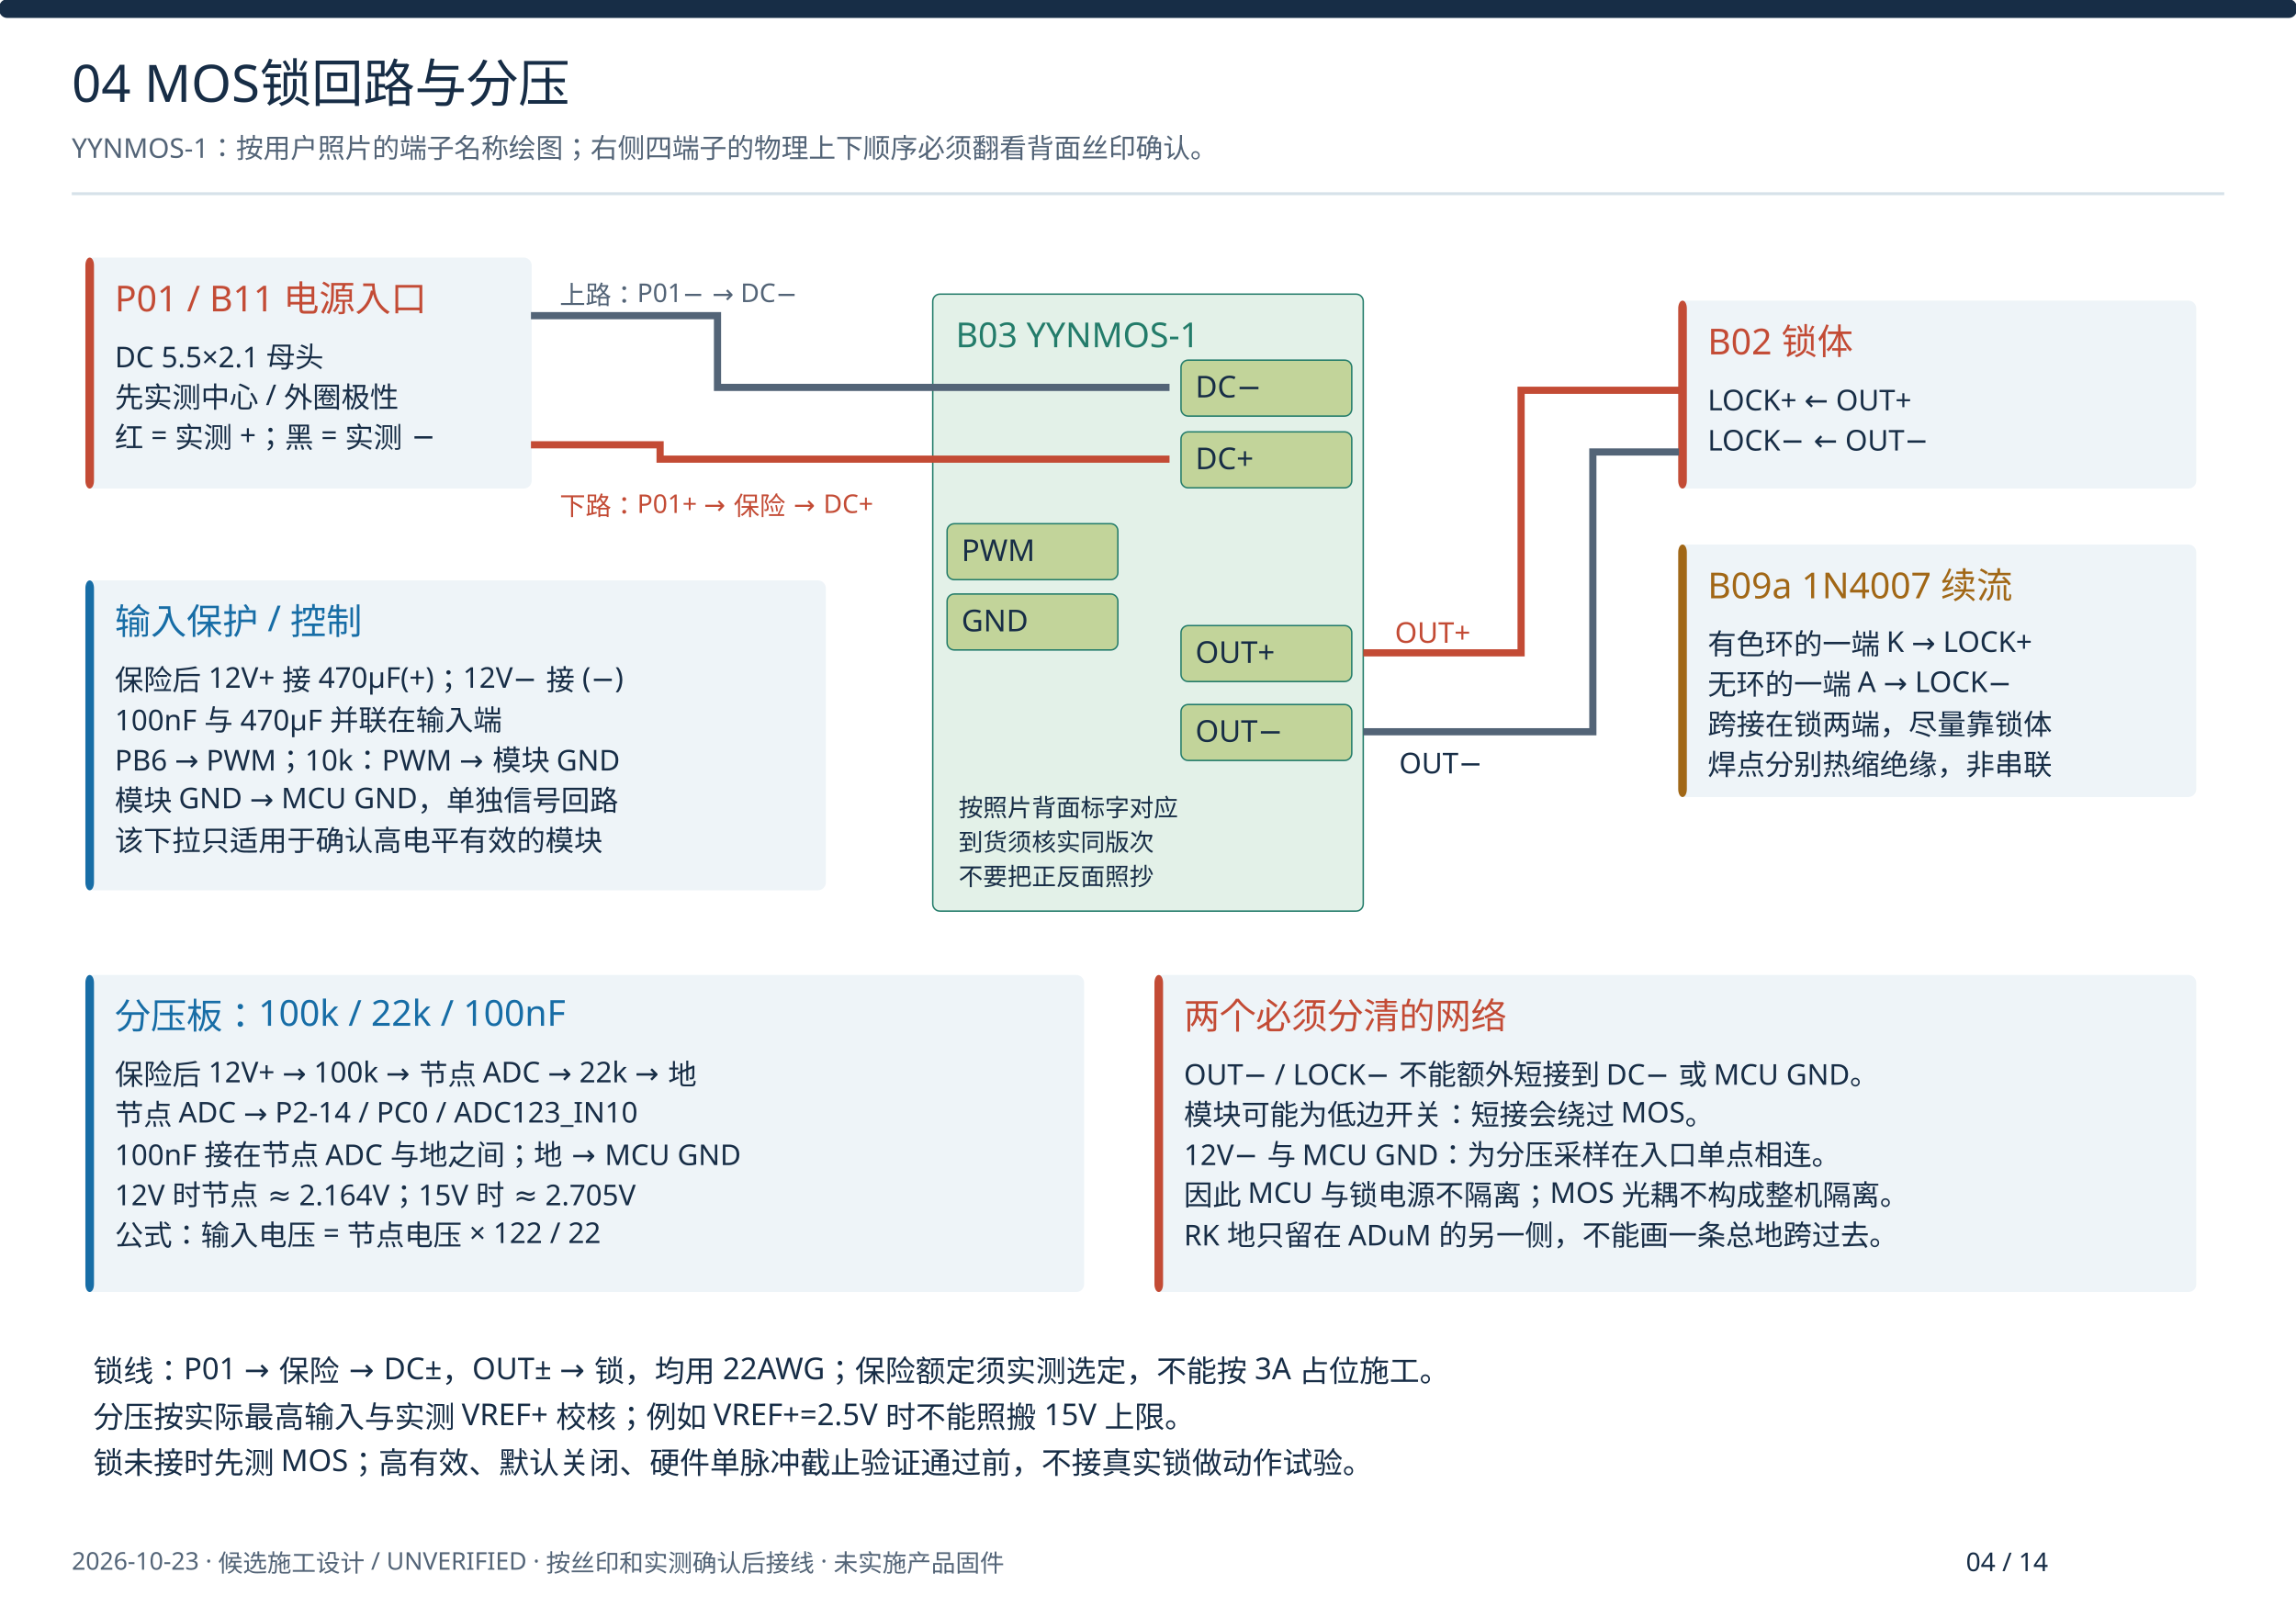
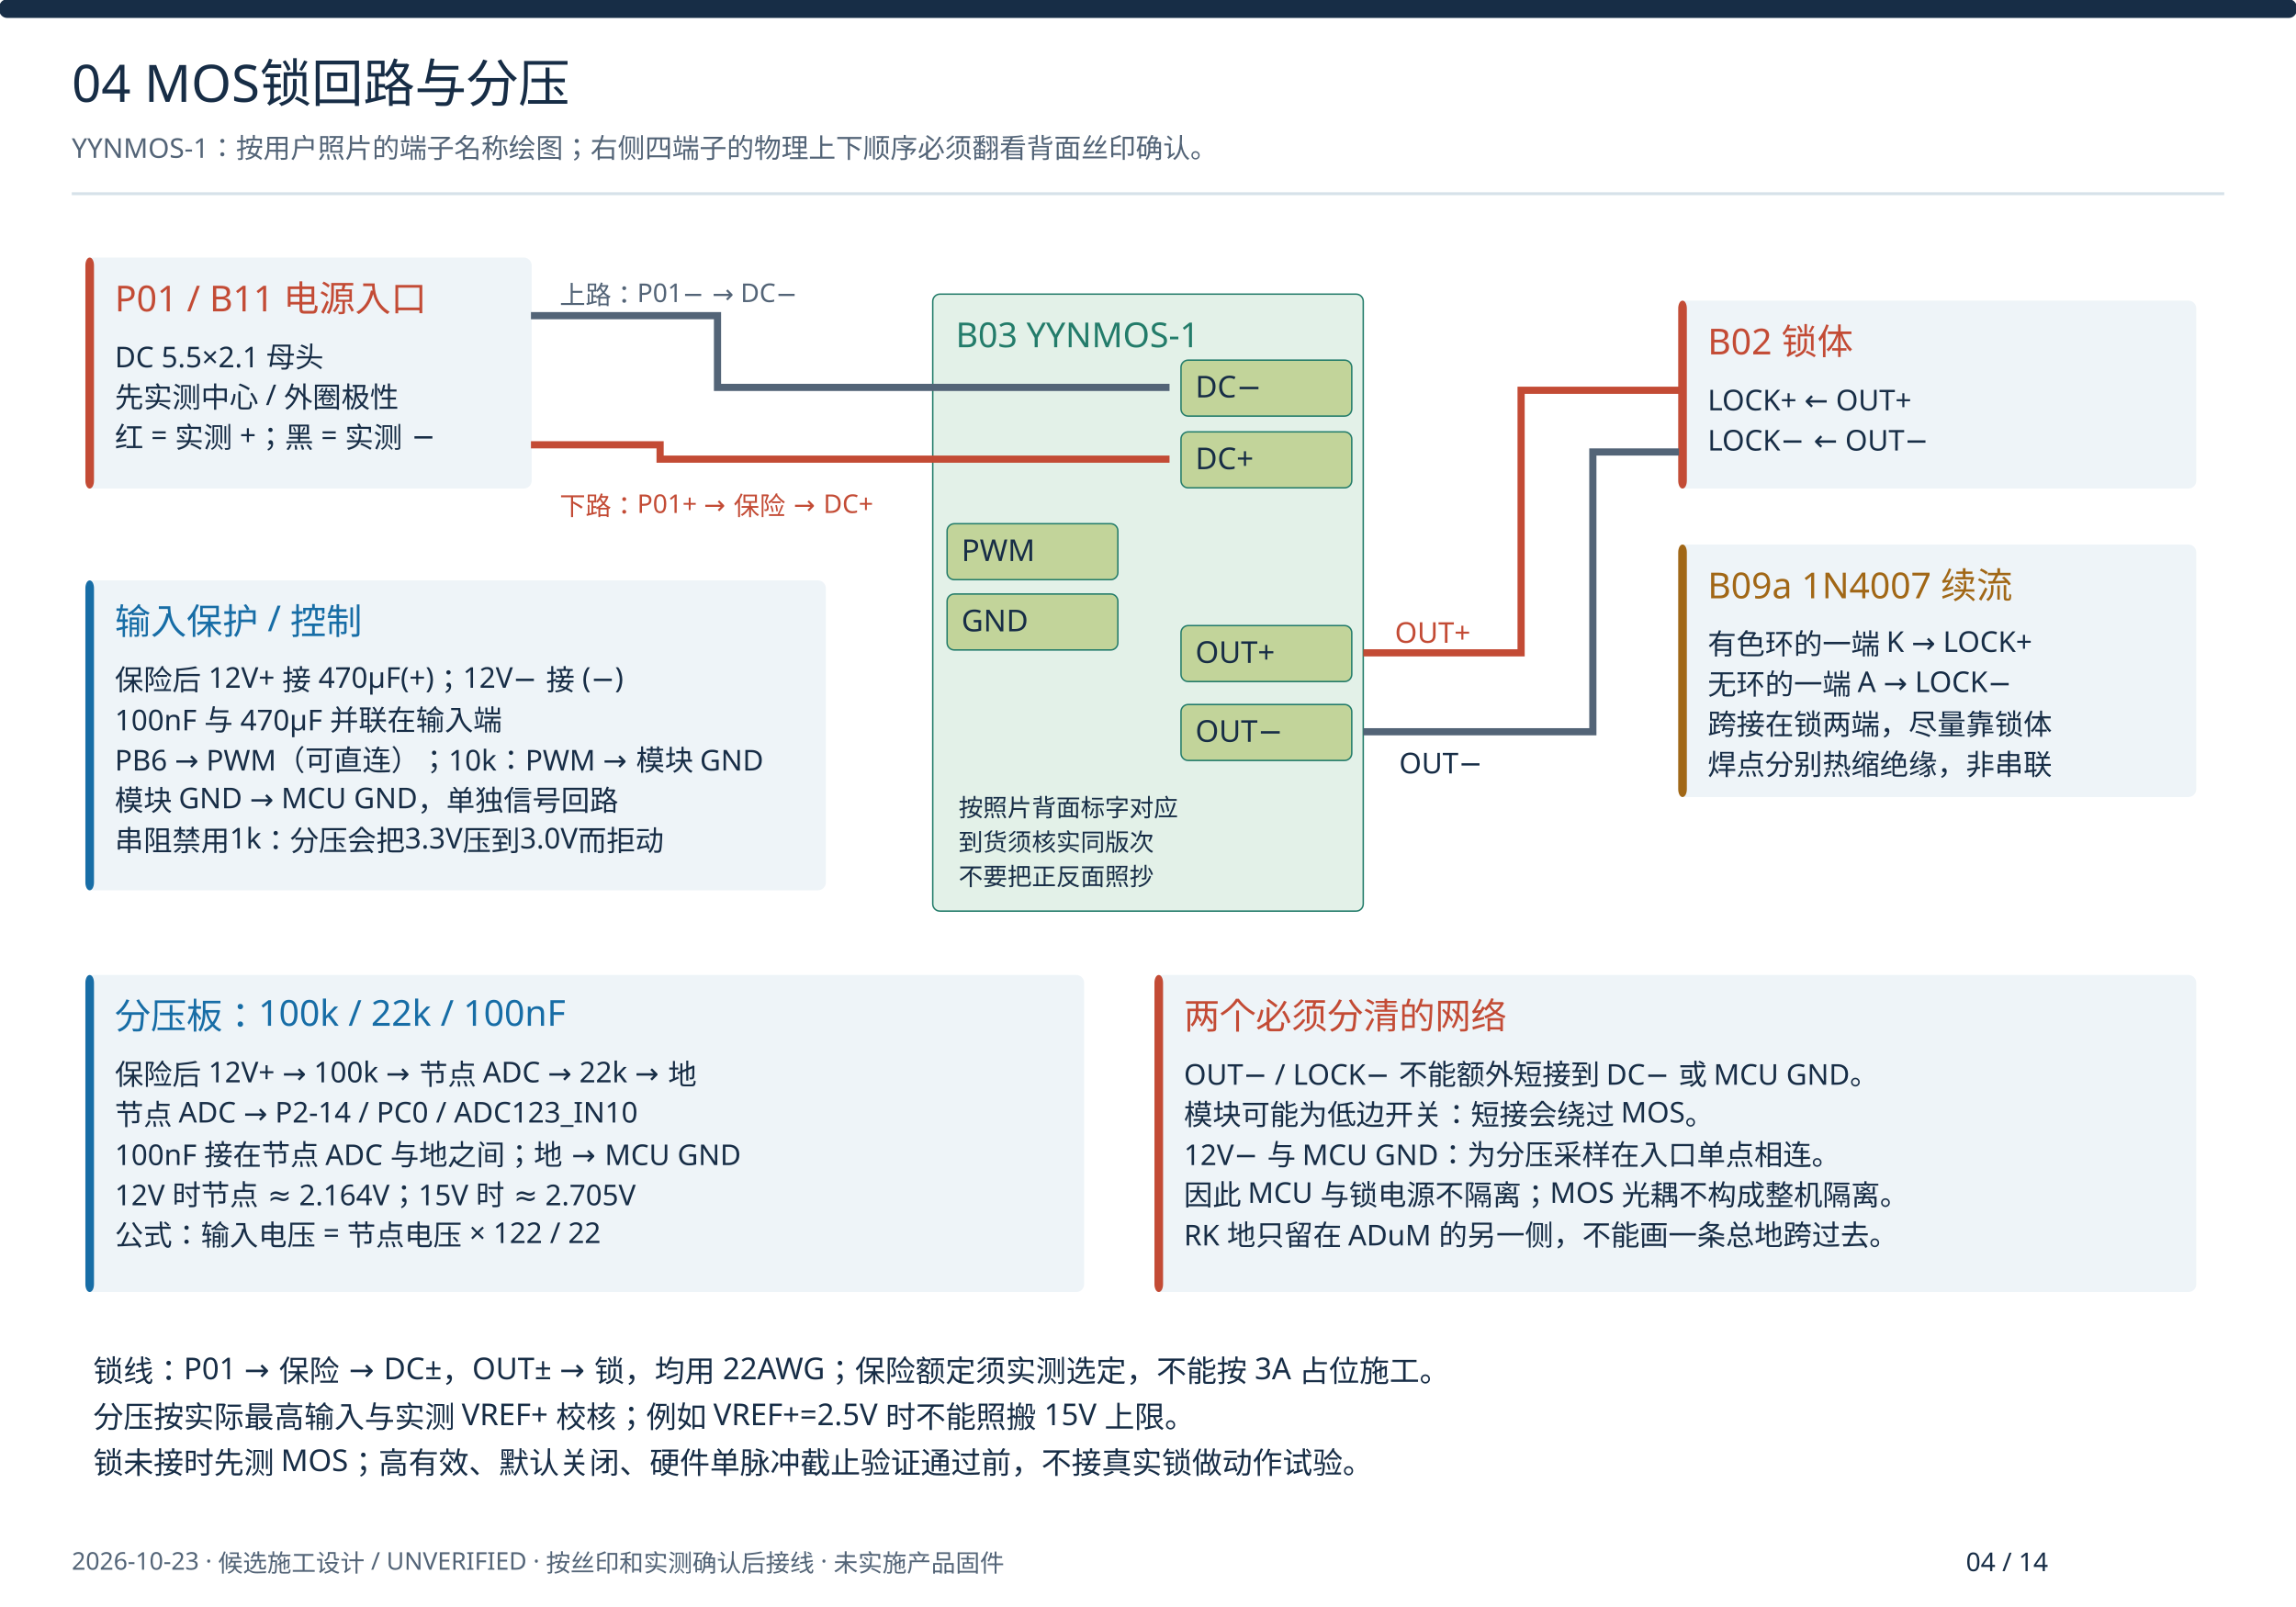
<svg xmlns="http://www.w3.org/2000/svg" viewBox="0 0 1600 1120">
  <rect width="1600" height="1120" fill="white" />
  <rect x="0" y="0" width="1600" height="12" rx="5" fill="#172d46" stroke="#172d46" />
  <text x="50" y="71" font-family="Microsoft YaHei,sans-serif" font-size="36" fill="#172d46">04  MOS锁回路与分压</text>
  <text x="50" y="110" font-family="Microsoft YaHei,sans-serif" font-size="19" fill="#536477">YYNMOS-1：按用户照片的端子名称绘图；右侧四端子的物理上下顺序必须翻看背面丝印确认。</text>
  <polyline points="50,135 1550,135" fill="none" stroke="#d6e1e9" stroke-width="2" />
  <text x="50" y="1094" font-family="Microsoft YaHei,sans-serif" font-size="17" fill="#536477">2026-10-23 · 候选施工设计 / UNVERIFIED · 按丝印和实测确认后接线 · 未实施产品固件</text>
  <text x="1370" y="1095" font-family="Microsoft YaHei,sans-serif" font-size="18" fill="#172d46">04 / 14</text>
  <rect x="60" y="180" width="310" height="160" rx="5" fill="#eef4f8" stroke="#eef4f8" />
  <rect x="60" y="180" width="5" height="160" rx="5" fill="#c34b35" stroke="#c34b35" />
  <text x="80" y="217" font-family="Microsoft YaHei,sans-serif" font-size="25" fill="#c34b35">P01 / B11 电源入口</text>
  <text x="80" y="256" font-family="Microsoft YaHei,sans-serif" font-size="20" fill="#172d46">DC 5.5×2.1 母头</text>
  <text x="80" y="284" font-family="Microsoft YaHei,sans-serif" font-size="20" fill="#172d46">先实测中心 / 外圈极性</text>
  <text x="80" y="312" font-family="Microsoft YaHei,sans-serif" font-size="20" fill="#172d46">红 = 实测 +；黑 = 实测 −</text>
  <rect x="650" y="205" width="300" height="430" rx="5" fill="#e3f1e8" stroke="#237c6a" />
  <text x="666" y="242" font-family="Microsoft YaHei,sans-serif" font-size="24" fill="#237c6a">B03 YYNMOS-1</text>
  <rect x="660" y="365" width="119" height="39" rx="5" fill="#c2d49a" stroke="#237c6a" />
  <text x="670" y="391" font-family="Microsoft YaHei,sans-serif" font-size="21" fill="#172d46">PWM</text>
  <rect x="660" y="414" width="119" height="39" rx="5" fill="#c2d49a" stroke="#237c6a" />
  <text x="670" y="440" font-family="Microsoft YaHei,sans-serif" font-size="21" fill="#172d46">GND</text>
  <rect x="823" y="251" width="119" height="39" rx="5" fill="#c2d49a" stroke="#237c6a" />
  <text x="833" y="277" font-family="Microsoft YaHei,sans-serif" font-size="21" fill="#172d46">DC−</text>
  <rect x="823" y="301" width="119" height="39" rx="5" fill="#c2d49a" stroke="#237c6a" />
  <text x="833" y="327" font-family="Microsoft YaHei,sans-serif" font-size="21" fill="#172d46">DC+</text>
  <rect x="823" y="436" width="119" height="39" rx="5" fill="#c2d49a" stroke="#237c6a" />
  <text x="833" y="462" font-family="Microsoft YaHei,sans-serif" font-size="21" fill="#172d46">OUT+</text>
  <rect x="823" y="491" width="119" height="39" rx="5" fill="#c2d49a" stroke="#237c6a" />
  <text x="833" y="517" font-family="Microsoft YaHei,sans-serif" font-size="21" fill="#172d46">OUT−</text>
  <text x="668" y="569" font-family="Microsoft YaHei,sans-serif" font-size="17" fill="#172d46">按照片背面标字对应</text>
  <text x="668" y="593" font-family="Microsoft YaHei,sans-serif" font-size="17" fill="#172d46">到货须核实同版次</text>
  <text x="668" y="617" font-family="Microsoft YaHei,sans-serif" font-size="17" fill="#172d46">不要把正反面照抄</text>
  <rect x="1170" y="210" width="360" height="130" rx="5" fill="#eef4f8" stroke="#eef4f8" />
  <rect x="1170" y="210" width="5" height="130" rx="5" fill="#c34b35" stroke="#c34b35" />
  <text x="1190" y="247" font-family="Microsoft YaHei,sans-serif" font-size="25" fill="#c34b35">B02 锁体</text>
  <text x="1190" y="286" font-family="Microsoft YaHei,sans-serif" font-size="20" fill="#172d46">LOCK+ ← OUT+</text>
  <text x="1190" y="314" font-family="Microsoft YaHei,sans-serif" font-size="20" fill="#172d46">LOCK− ← OUT−</text>
  <polyline points="370,220 500,220 500,270 815,270" fill="none" stroke="#536477" stroke-width="5" />
  <polyline points="370,310 460,310 460,320 815,320" fill="none" stroke="#c34b35" stroke-width="5" />
  <text x="390" y="212" font-family="Microsoft YaHei,sans-serif" font-size="18" fill="#536477">上路：P01− → DC−</text>
  <text x="390" y="359" font-family="Microsoft YaHei,sans-serif" font-size="18" fill="#c34b35">下路：P01+ → 保险 → DC+</text>
  <polyline points="950,455 1060,455 1060,272 1170,272" fill="none" stroke="#c34b35" stroke-width="5" />
  <text x="972" y="448" font-family="Microsoft YaHei,sans-serif" font-size="20" fill="#c34b35">OUT+</text>
  <polyline points="950,510 1110,510 1110,315 1170,315" fill="none" stroke="#536477" stroke-width="5" />
  <text x="975" y="539" font-family="Microsoft YaHei,sans-serif" font-size="20" fill="#172d46">OUT−</text>
  <rect x="1170" y="380" width="360" height="175" rx="5" fill="#eef4f8" stroke="#eef4f8" />
  <rect x="1170" y="380" width="5" height="175" rx="5" fill="#a16716" stroke="#a16716" />
  <text x="1190" y="417" font-family="Microsoft YaHei,sans-serif" font-size="25" fill="#a16716">B09a 1N4007 续流</text>
  <text x="1190" y="456" font-family="Microsoft YaHei,sans-serif" font-size="20" fill="#172d46">有色环的一端 K → LOCK+</text>
  <text x="1190" y="484" font-family="Microsoft YaHei,sans-serif" font-size="20" fill="#172d46">无环的一端 A → LOCK−</text>
  <text x="1190" y="512" font-family="Microsoft YaHei,sans-serif" font-size="20" fill="#172d46">跨接在锁两端，尽量靠锁体</text>
  <text x="1190" y="540" font-family="Microsoft YaHei,sans-serif" font-size="20" fill="#172d46">焊点分别热缩绝缘，非串联</text>
  <rect x="60" y="405" width="515" height="215" rx="5" fill="#eef4f8" stroke="#eef4f8" />
  <rect x="60" y="405" width="5" height="215" rx="5" fill="#176da6" stroke="#176da6" />
  <text x="80" y="442" font-family="Microsoft YaHei,sans-serif" font-size="25" fill="#176da6">输入保护 / 控制</text>
  <text x="80" y="481" font-family="Microsoft YaHei,sans-serif" font-size="20" fill="#172d46">保险后 12V+ 接 470µF(+)；12V− 接 (−)</text>
  <text x="80" y="509" font-family="Microsoft YaHei,sans-serif" font-size="20" fill="#172d46">100nF 与 470µF 并联在输入端</text>
-   <text x="80" y="537" font-family="Microsoft YaHei,sans-serif" font-size="20" fill="#172d46">PB6 → PWM；10k：PWM → 模块 GND</text>
+   <text x="80" y="537" font-family="Microsoft YaHei,sans-serif" font-size="20" fill="#172d46">PB6 → PWM（可直连）；10k：PWM → 模块 GND</text>
  <text x="80" y="565" font-family="Microsoft YaHei,sans-serif" font-size="20" fill="#172d46">模块 GND → MCU GND，单独信号回路</text>
-   <text x="80" y="593" font-family="Microsoft YaHei,sans-serif" font-size="20" fill="#172d46">该下拉只适用于确认高电平有效的模块</text>
+   <text x="80" y="593" font-family="Microsoft YaHei,sans-serif" font-size="20" fill="#172d46">串阻禁用1k：分压会把3.3V压到3.0V而拒动</text>
  <rect x="60" y="680" width="695" height="220" rx="5" fill="#eef4f8" stroke="#eef4f8" />
  <rect x="60" y="680" width="5" height="220" rx="5" fill="#176da6" stroke="#176da6" />
  <text x="80" y="717" font-family="Microsoft YaHei,sans-serif" font-size="25" fill="#176da6">分压板：100k / 22k / 100nF</text>
  <text x="80" y="756" font-family="Microsoft YaHei,sans-serif" font-size="20" fill="#172d46">保险后 12V+ → 100k → 节点 ADC → 22k → 地</text>
  <text x="80" y="784" font-family="Microsoft YaHei,sans-serif" font-size="20" fill="#172d46">节点 ADC → P2-14 / PC0 / ADC123_IN10</text>
  <text x="80" y="812" font-family="Microsoft YaHei,sans-serif" font-size="20" fill="#172d46">100nF 接在节点 ADC 与地之间；地 → MCU GND</text>
  <text x="80" y="840" font-family="Microsoft YaHei,sans-serif" font-size="20" fill="#172d46">12V 时节点 ≈ 2.164V；15V 时 ≈ 2.705V</text>
  <text x="80" y="868" font-family="Microsoft YaHei,sans-serif" font-size="20" fill="#172d46">公式：输入电压 = 节点电压 × 122 / 22</text>
  <rect x="805" y="680" width="725" height="220" rx="5" fill="#eef4f8" stroke="#eef4f8" />
  <rect x="805" y="680" width="5" height="220" rx="5" fill="#c34b35" stroke="#c34b35" />
  <text x="825" y="717" font-family="Microsoft YaHei,sans-serif" font-size="25" fill="#c34b35">两个必须分清的网络</text>
  <text x="825" y="756" font-family="Microsoft YaHei,sans-serif" font-size="20" fill="#172d46">OUT− / LOCK− 不能额外短接到 DC− 或 MCU GND。</text>
  <text x="825" y="784" font-family="Microsoft YaHei,sans-serif" font-size="20" fill="#172d46">模块可能为低边开关：短接会绕过 MOS。</text>
  <text x="825" y="812" font-family="Microsoft YaHei,sans-serif" font-size="20" fill="#172d46">12V− 与 MCU GND：为分压采样在入口单点相连。</text>
  <text x="825" y="840" font-family="Microsoft YaHei,sans-serif" font-size="20" fill="#172d46">因此 MCU 与锁电源不隔离；MOS 光耦不构成整机隔离。</text>
  <text x="825" y="868" font-family="Microsoft YaHei,sans-serif" font-size="20" fill="#172d46">RK 地只留在 ADuM 的另一侧，不能画一条总地跨过去。</text>
  <text x="65" y="963" font-family="Microsoft YaHei,sans-serif" font-size="21" fill="#172d46">锁线：P01 → 保险 → DC±，OUT± → 锁，均用 22AWG；保险额定须实测选定，不能按 3A 占位施工。</text>
  <text x="65" y="995" font-family="Microsoft YaHei,sans-serif" font-size="21" fill="#172d46">分压按实际最高输入与实测 VREF+ 校核；例如 VREF+=2.5V 时不能照搬 15V 上限。</text>
  <text x="65" y="1027" font-family="Microsoft YaHei,sans-serif" font-size="21" fill="#172d46">锁未接时先测 MOS；高有效、默认关闭、硬件单脉冲截止验证通过前，不接真实锁做动作试验。</text>
</svg>
